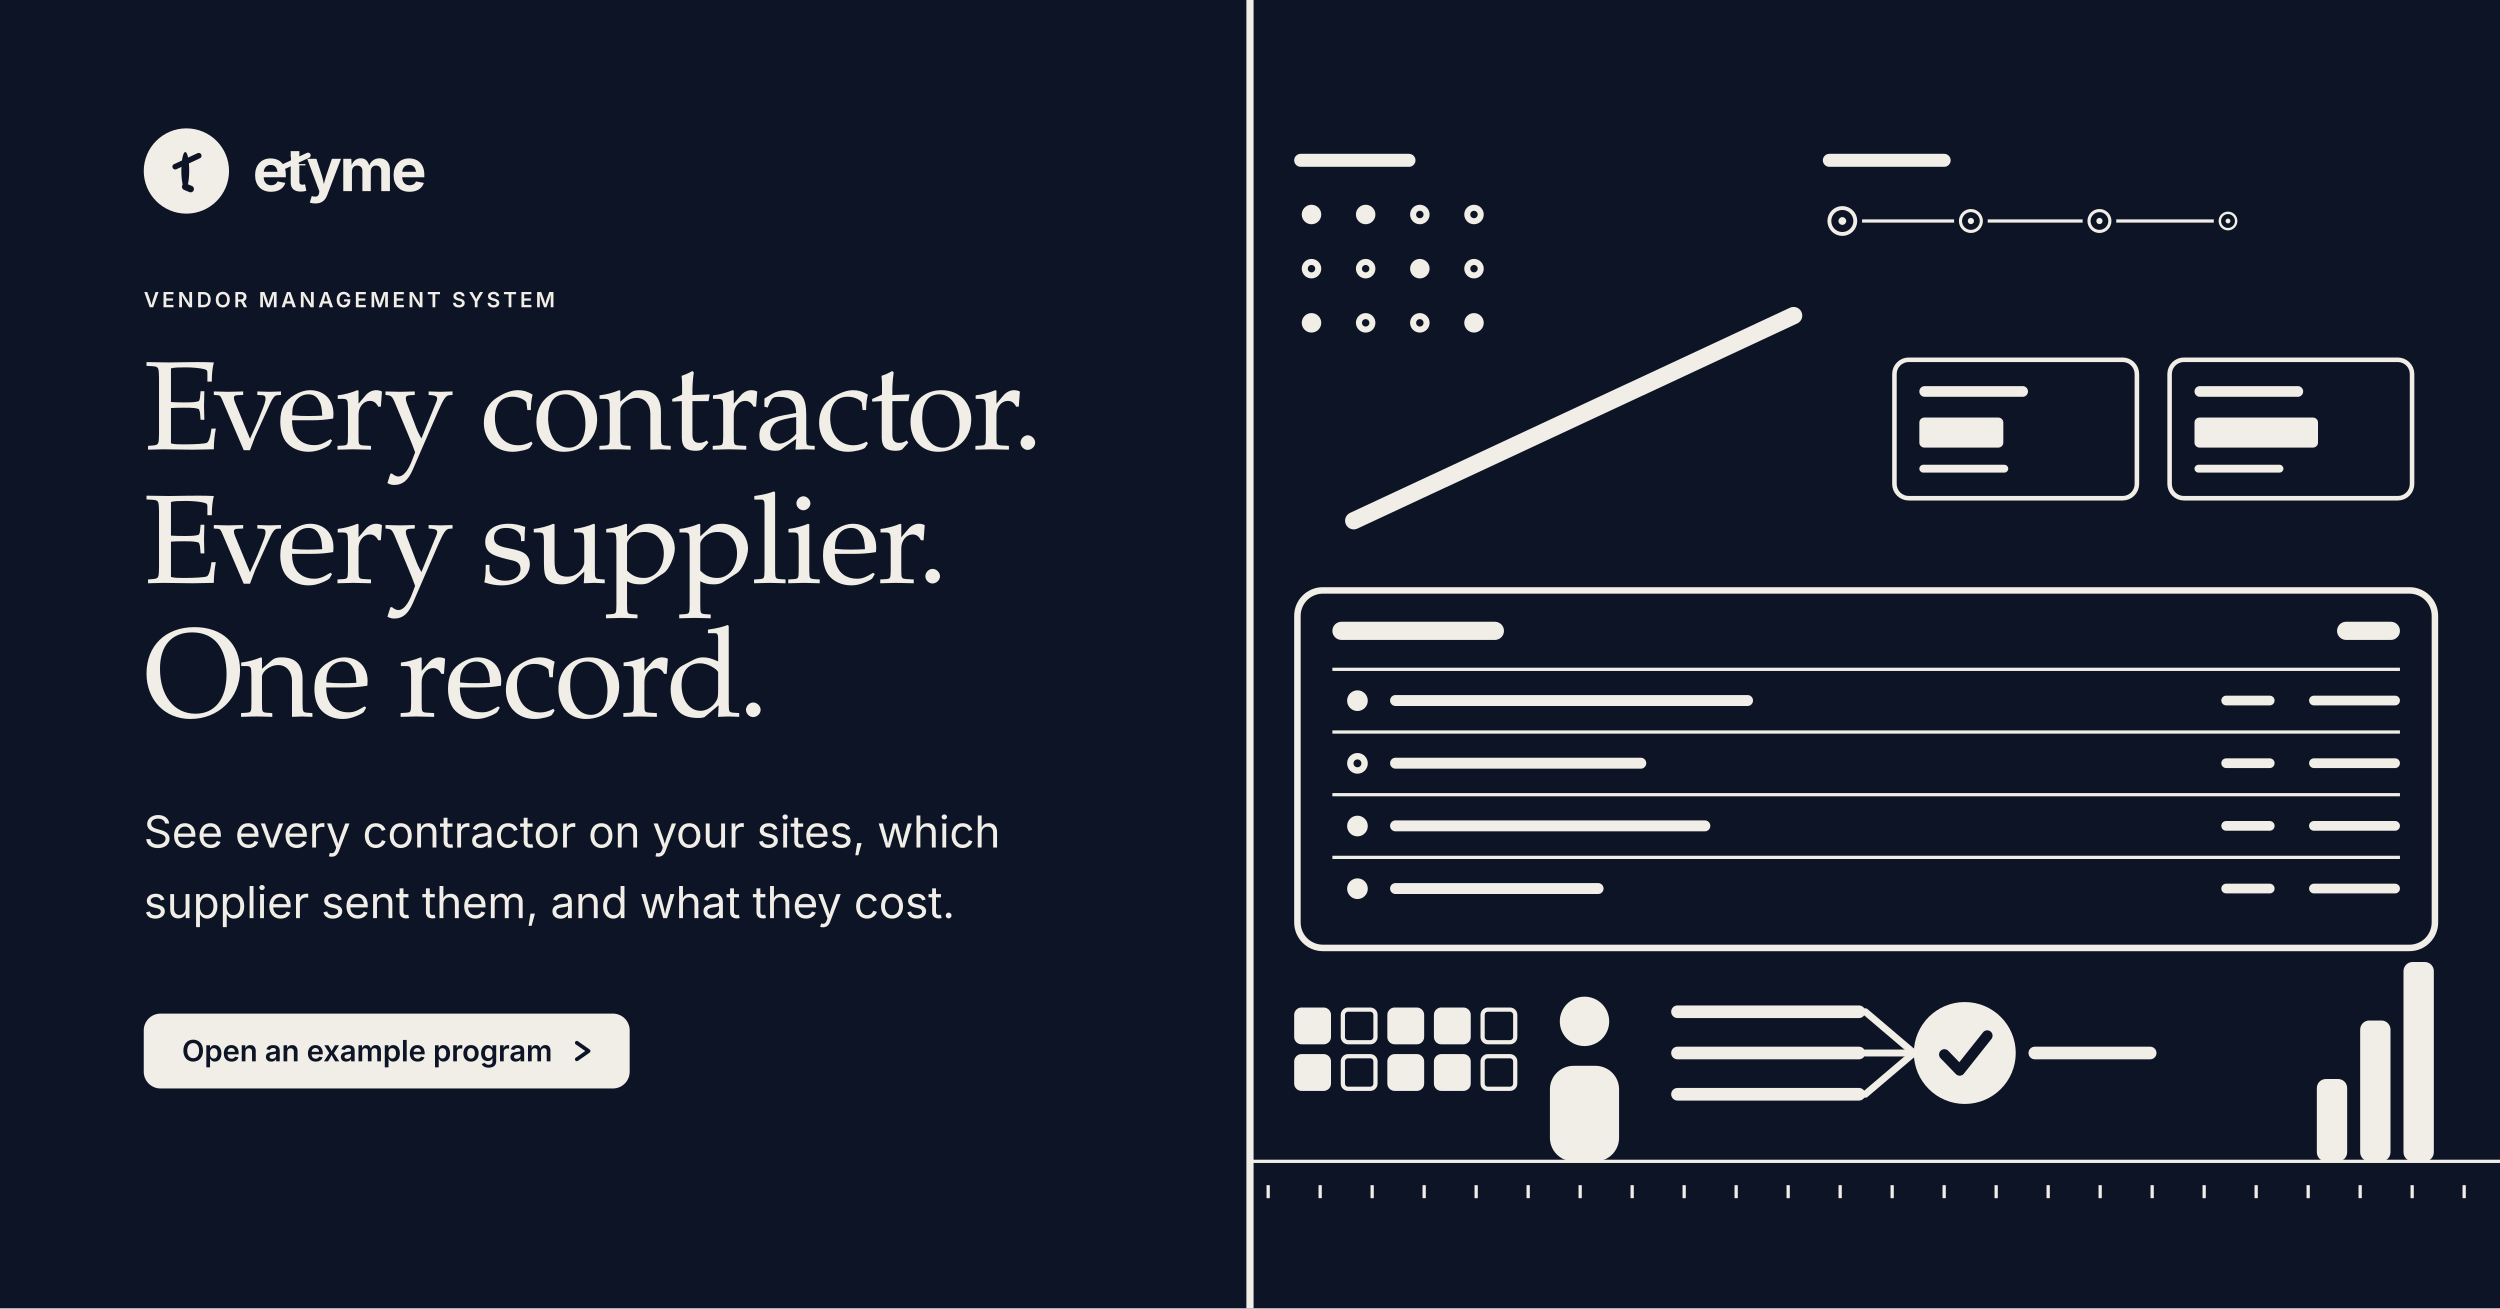
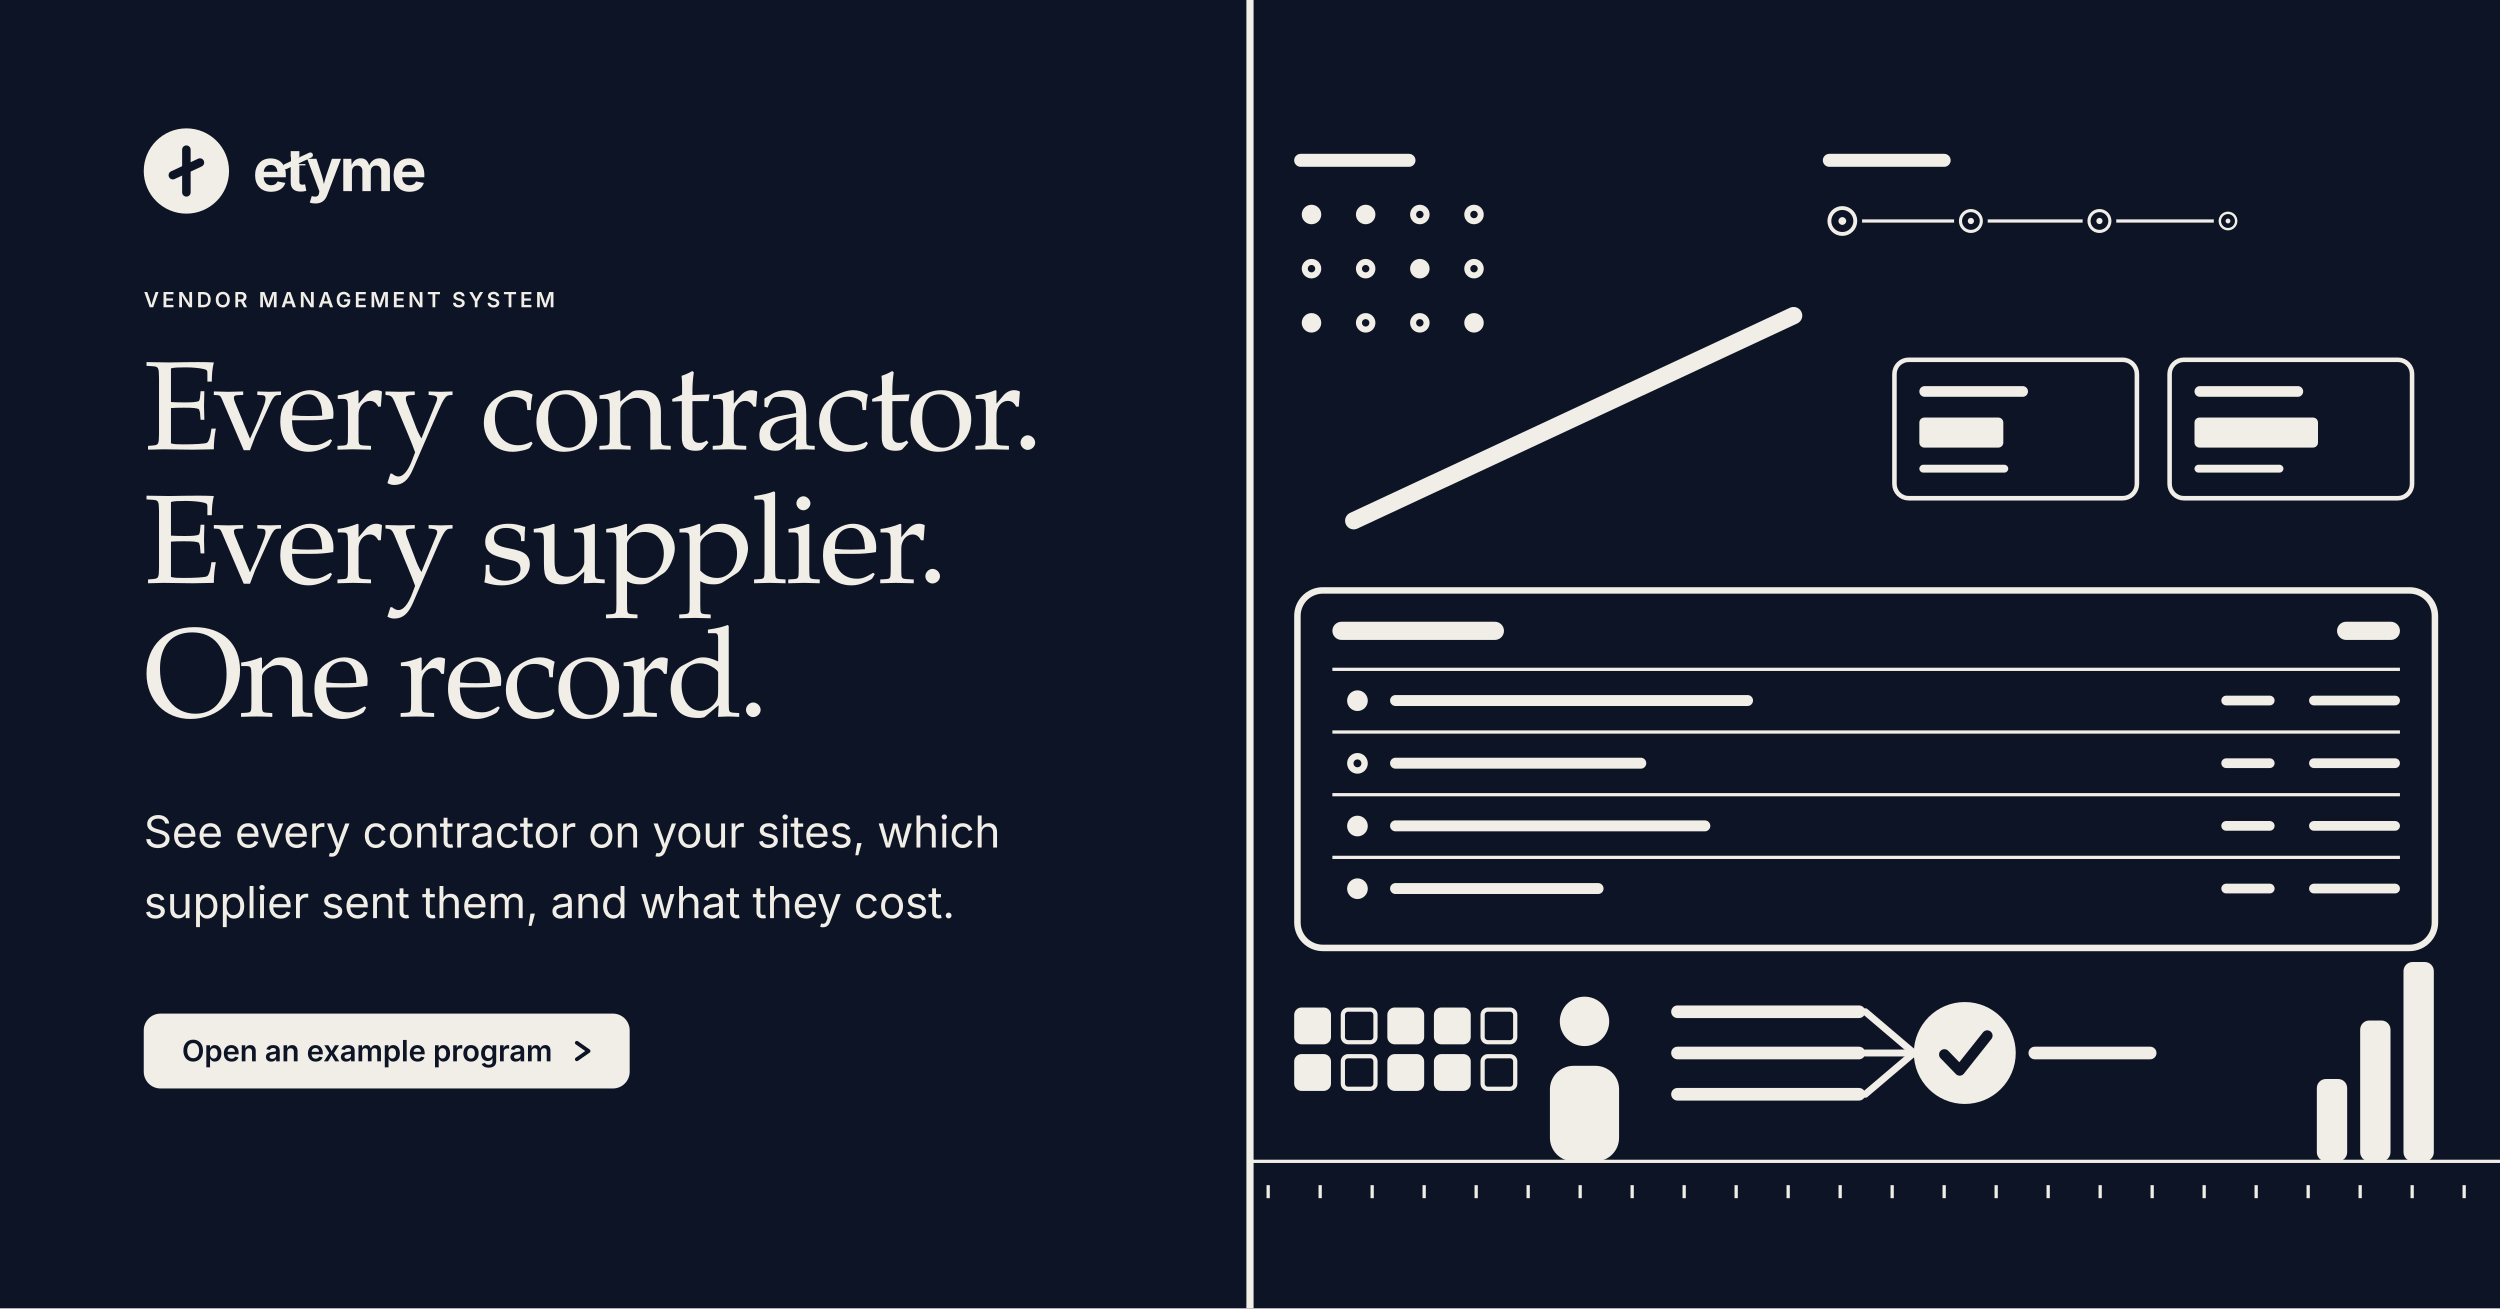
<svg xmlns="http://www.w3.org/2000/svg" width="1200" height="628" viewBox="0 0 1200 628" role="img" aria-label="Etyme — every contractor, every supplier, one record">
  <rect width="1200" height="628" fill="#0D1426" />
  <clipPath id="c24">
    <rect x="600" y="0" width="600" height="628" />
  </clipPath>
  <g clip-path="url(#c24)">
    <g transform="translate(583.76,0) scale(0.52)">
      <rect x="0" y="1070.5" width="1200" height="3" rx="0" fill="#F0EEE6" />
      <rect x="46.5" y="1094" width="3" height="12" rx="0" fill="#F0EEE6" />
      <rect x="94.5" y="1094" width="3" height="12" rx="0" fill="#F0EEE6" />
      <rect x="142.5" y="1094" width="3" height="12" rx="0" fill="#F0EEE6" />
      <rect x="190.5" y="1094" width="3" height="12" rx="0" fill="#F0EEE6" />
      <rect x="238.5" y="1094" width="3" height="12" rx="0" fill="#F0EEE6" />
      <rect x="286.5" y="1094" width="3" height="12" rx="0" fill="#F0EEE6" />
      <rect x="334.5" y="1094" width="3" height="12" rx="0" fill="#F0EEE6" />
      <rect x="382.5" y="1094" width="3" height="12" rx="0" fill="#F0EEE6" />
      <rect x="430.5" y="1094" width="3" height="12" rx="0" fill="#F0EEE6" />
      <rect x="478.5" y="1094" width="3" height="12" rx="0" fill="#F0EEE6" />
      <rect x="526.5" y="1094" width="3" height="12" rx="0" fill="#F0EEE6" />
      <rect x="574.5" y="1094" width="3" height="12" rx="0" fill="#F0EEE6" />
      <rect x="622.5" y="1094" width="3" height="12" rx="0" fill="#F0EEE6" />
      <rect x="670.5" y="1094" width="3" height="12" rx="0" fill="#F0EEE6" />
      <rect x="718.5" y="1094" width="3" height="12" rx="0" fill="#F0EEE6" />
      <rect x="766.5" y="1094" width="3" height="12" rx="0" fill="#F0EEE6" />
      <rect x="814.5" y="1094" width="3" height="12" rx="0" fill="#F0EEE6" />
      <rect x="862.5" y="1094" width="3" height="12" rx="0" fill="#F0EEE6" />
      <rect x="910.5" y="1094" width="3" height="12" rx="0" fill="#F0EEE6" />
      <rect x="958.5" y="1094" width="3" height="12" rx="0" fill="#F0EEE6" />
      <rect x="1006.5" y="1094" width="3" height="12" rx="0" fill="#F0EEE6" />
      <rect x="1054.5" y="1094" width="3" height="12" rx="0" fill="#F0EEE6" />
      <rect x="1102.5" y="1094" width="3" height="12" rx="0" fill="#F0EEE6" />
      <rect x="1150.5" y="1094" width="3" height="12" rx="0" fill="#F0EEE6" />
      <rect x="72" y="142" width="112" height="12" rx="6" fill="#F0EEE6" />
      <circle cx="88" cy="198" r="9" fill="#F0EEE6" />
      <circle cx="138" cy="198" r="9" fill="#F0EEE6" />
      <circle cx="188" cy="198" r="6.21" fill="none" stroke="#F0EEE6" stroke-width="5.58" />
      <circle cx="238" cy="198" r="6.21" fill="none" stroke="#F0EEE6" stroke-width="5.58" />
      <circle cx="88" cy="248" r="6.21" fill="none" stroke="#F0EEE6" stroke-width="5.58" />
      <circle cx="138" cy="248" r="6.21" fill="none" stroke="#F0EEE6" stroke-width="5.58" />
      <circle cx="188" cy="248" r="9" fill="#F0EEE6" />
      <circle cx="238" cy="248" r="6.21" fill="none" stroke="#F0EEE6" stroke-width="5.58" />
      <circle cx="88" cy="298" r="9" fill="#F0EEE6" />
      <circle cx="138" cy="298" r="6.21" fill="none" stroke="#F0EEE6" stroke-width="5.58" />
      <circle cx="188" cy="298" r="6.21" fill="none" stroke="#F0EEE6" stroke-width="5.58" />
      <circle cx="238" cy="298" r="9" fill="#F0EEE6" />
      <rect x="560" y="142" width="118" height="12" rx="6" fill="#F0EEE6" />
      <rect x="578" y="202.5" width="356" height="3" rx="0" fill="#F0EEE6" />
      <circle cx="578" cy="204" r="18.24" fill="#0D1426" />
      <circle cx="578" cy="204" r="11.97" fill="none" stroke="#F0EEE6" stroke-width="3.58" />
      <circle cx="578" cy="204" r="3.58" fill="#F0EEE6" />
      <circle cx="696.67" cy="204" r="15.55" fill="#0D1426" />
      <circle cx="696.67" cy="204" r="9.63" fill="none" stroke="#F0EEE6" stroke-width="2.88" />
      <circle cx="696.67" cy="204" r="2.88" fill="#F0EEE6" />
      <circle cx="815.33" cy="204" r="15.55" fill="#0D1426" />
      <circle cx="815.33" cy="204" r="9.63" fill="none" stroke="#F0EEE6" stroke-width="2.88" />
      <circle cx="815.33" cy="204" r="2.88" fill="#F0EEE6" />
      <circle cx="934" cy="204" r="13.16" fill="#0D1426" />
      <circle cx="934" cy="204" r="7.54" fill="none" stroke="#F0EEE6" stroke-width="2.25" />
      <circle cx="934" cy="204" r="2.25" fill="#F0EEE6" />
      <path d="M126.99,480.67L533.01,291.33" fill="none" stroke="#F0EEE6" stroke-width="16" stroke-linecap="round" stroke-linejoin="round" />
      <rect x="624" y="330" width="228" height="132" rx="15.26" fill="#0D1426" />
      <rect x="626.1" y="332.1" width="223.8" height="127.8" rx="13.16" fill="none" stroke="#F0EEE6" stroke-width="4.2" />
      <rect x="649.08" y="356.4" width="100.32" height="9.9" rx="4.95" fill="#F0EEE6" />
      <rect x="649.08" y="385.44" width="77.52" height="27.72" rx="4.62" fill="#F0EEE6" />
      <rect x="649.08" y="429" width="82.08" height="7.26" rx="3.63" fill="#F0EEE6" />
      <rect x="878" y="330" width="228" height="132" rx="15.26" fill="#0D1426" />
      <rect x="880.1" y="332.1" width="223.8" height="127.8" rx="13.16" fill="none" stroke="#F0EEE6" stroke-width="4.2" />
      <rect x="903.08" y="356.4" width="100.32" height="9.9" rx="4.95" fill="#F0EEE6" />
      <rect x="903.08" y="385.44" width="114" height="27.72" rx="4.62" fill="#F0EEE6" />
      <rect x="903.08" y="429" width="82.08" height="7.26" rx="3.63" fill="#F0EEE6" />
      <rect x="72" y="542" width="1056" height="336" rx="26.48" fill="#0D1426" />
      <rect x="75" y="545" width="1050" height="330" rx="23.48" fill="none" stroke="#F0EEE6" stroke-width="6" />
      <rect x="107.28" y="573.92" width="158.4" height="16.8" rx="8.4" fill="#F0EEE6" />
      <rect x="1034.64" y="573.92" width="58.08" height="16.8" rx="8.4" fill="#F0EEE6" />
      <rect x="107.28" y="616.35" width="985.44" height="3" rx="0" fill="#F0EEE6" />
      <circle cx="130.42" cy="646.78" r="9.55" fill="#F0EEE6" />
      <rect x="160.51" y="641.57" width="335.05" height="10.12" rx="5.06" fill="#F0EEE6" />
      <rect x="1008.83" y="642.15" width="83.89" height="8.97" rx="4.48" fill="#F0EEE6" />
      <rect x="927.83" y="642.15" width="49.18" height="8.97" rx="4.48" fill="#F0EEE6" />
      <rect x="107.28" y="674.21" width="985.44" height="3" rx="0" fill="#F0EEE6" />
      <circle cx="130.42" cy="704.63" r="6.59" fill="none" stroke="#F0EEE6" stroke-width="5.92" />
      <rect x="160.51" y="699.43" width="236.51" height="10.12" rx="5.06" fill="#F0EEE6" />
      <rect x="1008.83" y="700.01" width="83.89" height="8.97" rx="4.48" fill="#F0EEE6" />
      <rect x="927.83" y="700.01" width="49.18" height="8.97" rx="4.48" fill="#F0EEE6" />
      <rect x="107.28" y="732.06" width="985.44" height="3" rx="0" fill="#F0EEE6" />
      <circle cx="130.42" cy="762.49" r="9.55" fill="#F0EEE6" />
      <rect x="160.51" y="757.28" width="295.63" height="10.12" rx="5.06" fill="#F0EEE6" />
      <rect x="1008.83" y="757.86" width="83.89" height="8.97" rx="4.48" fill="#F0EEE6" />
      <rect x="927.83" y="757.86" width="49.18" height="8.97" rx="4.48" fill="#F0EEE6" />
      <rect x="107.28" y="789.92" width="985.44" height="3" rx="0" fill="#F0EEE6" />
      <circle cx="130.42" cy="820.34" r="9.55" fill="#F0EEE6" />
      <rect x="160.51" y="815.14" width="197.09" height="10.12" rx="5.06" fill="#F0EEE6" />
      <rect x="1008.83" y="815.72" width="83.89" height="8.97" rx="4.48" fill="#F0EEE6" />
      <rect x="927.83" y="815.72" width="49.18" height="8.97" rx="4.48" fill="#F0EEE6" />
      <rect x="72" y="930" width="34" height="34" rx="6.8" fill="#F0EEE6" />
      <rect x="116.95" y="931.95" width="30.1" height="30.1" rx="4.85" fill="none" stroke="#F0EEE6" stroke-width="3.9" />
      <rect x="158" y="930" width="34" height="34" rx="6.8" fill="#F0EEE6" />
      <rect x="201" y="930" width="34" height="34" rx="6.8" fill="#F0EEE6" />
      <rect x="245.95" y="931.95" width="30.1" height="30.1" rx="4.85" fill="none" stroke="#F0EEE6" stroke-width="3.9" />
      <rect x="72" y="973" width="34" height="34" rx="6.8" fill="#F0EEE6" />
      <rect x="116.95" y="974.95" width="30.1" height="30.1" rx="4.85" fill="none" stroke="#F0EEE6" stroke-width="3.9" />
      <rect x="158" y="973" width="34" height="34" rx="6.8" fill="#F0EEE6" />
      <rect x="201" y="973" width="34" height="34" rx="6.8" fill="#F0EEE6" />
      <rect x="245.95" y="974.95" width="30.1" height="30.1" rx="4.85" fill="none" stroke="#F0EEE6" stroke-width="3.9" />
      <rect x="420" y="928.1" width="179.2" height="11.65" rx="5.82" fill="#F0EEE6" />
      <rect x="420" y="966.18" width="179.2" height="11.65" rx="5.82" fill="#F0EEE6" />
      <rect x="420" y="1004.26" width="179.2" height="11.65" rx="5.82" fill="#F0EEE6" />
      <path d="M599.2,933.92L644,972" fill="none" stroke="#F0EEE6" stroke-width="6.41" stroke-linecap="round" stroke-linejoin="round" />
      <path d="M599.2,972L644,972" fill="none" stroke="#F0EEE6" stroke-width="6.41" stroke-linecap="round" stroke-linejoin="round" />
      <path d="M599.2,1010.08L644,972" fill="none" stroke="#F0EEE6" stroke-width="6.41" stroke-linecap="round" stroke-linejoin="round" />
      <circle cx="691.04" cy="972" r="47.04" fill="#F0EEE6" />
      <path d="M672.22,973.41L686.34,987.99L711.74,956.01" fill="none" stroke="#0D1426" stroke-width="9.88" stroke-linecap="round" stroke-linejoin="round" />
      <rect x="749.84" y="966.18" width="118.16" height="11.65" rx="5.82" fill="#F0EEE6" />
      <rect x="1016" y="996" width="28" height="76" rx="8.4" fill="#F0EEE6" />
      <rect x="1056" y="942" width="28" height="130" rx="8.4" fill="#F0EEE6" />
      <rect x="1096" y="888" width="28" height="184" rx="8.4" fill="#F0EEE6" />
      <circle cx="340" cy="942.8" r="22.8" fill="#F0EEE6" />
      <rect x="308.08" y="983.84" width="63.84" height="88.16" rx="21.71" fill="#F0EEE6" />
    </g>
  </g>
  <rect x="598.27" y="0" width="3.45" height="628" rx="0" fill="#F0EEE6" />
  <circle cx="89.47" cy="82.08" r="20.47" fill="#F0EEE6" />
-   <rect x="87.04" y="72.97" width="3.78" height="17.84" rx="8.92" fill="#0D1426" />
-   <path d="M88.93,89.65L91.5,90.73" fill="none" stroke="#0D1426" stroke-width="3.19" stroke-linecap="round" stroke-linejoin="round" />
-   <path d="M84.11,80L95.38,74.75" fill="none" stroke="#0D1426" stroke-width="2.7" stroke-linecap="round" stroke-linejoin="round" />
+   <rect x="87.42" y="69.8" width="4.09" height="24.57" rx="2.05" fill="#0D1426" />
+   <rect x="80.26" y="79.01" width="18.42" height="4.09" rx="2.05" fill="#0D1426" transform="rotate(-25 89.47 81.06)" />
  <text x="121.32" y="91.75" font-family="Inter,system-ui,-apple-system,'Helvetica Neue',Arial,sans-serif" font-size="28.43" font-weight="700" letter-spacing="-1.14" fill="#F0EEE6" text-anchor="start">etyme</text>
  <rect x="137.11" y="75.4" width="2.56" height="3.36" rx="0" fill="#0D1426" />
  <rect x="143.4" y="75.4" width="3.98" height="3.36" rx="0" fill="#0D1426" />
-   <path d="M136.51,79.83L147.85,74.55" fill="none" stroke="#F0EEE6" stroke-width="2.56" stroke-linecap="round" stroke-linejoin="round" />
+   <path d="M137.1,79.95L148.96,74.43" fill="none" stroke="#F0EEE6" stroke-width="2.5" stroke-linecap="round" stroke-linejoin="round" />
  <text x="69" y="147.49" font-family="Inter,system-ui,-apple-system,'Helvetica Neue',Arial,sans-serif" font-size="10.1" font-weight="600" letter-spacing="1.41" fill="#F0EEE6" text-anchor="start">VENDOR MANAGEMENT SYSTEM</text>
  <text x="69" y="215.66" font-family="'Iowan Old Style','Palatino Linotype',Palatino,Georgia,Gelasio,serif" font-size="60.5" font-weight="400" letter-spacing="-1.21" fill="#F0EEE6" text-anchor="start">Every contractor.</text>
  <text x="69" y="279.78" font-family="'Iowan Old Style','Palatino Linotype',Palatino,Georgia,Gelasio,serif" font-size="60.5" font-weight="400" letter-spacing="-1.21" fill="#F0EEE6" text-anchor="start">Every supplier.</text>
  <text x="69" y="343.91" font-family="'Iowan Old Style','Palatino Linotype',Palatino,Georgia,Gelasio,serif" font-size="60.5" font-weight="400" letter-spacing="-1.21" fill="#F0EEE6" text-anchor="start">One record.</text>
  <text x="69" y="406.82" font-family="Inter,system-ui,-apple-system,'Helvetica Neue',Arial,sans-serif" font-size="21.17" font-weight="400" letter-spacing="-0.11" fill="#F0EEE6" text-anchor="start">See every contractor on your sites, which</text>
  <text x="69" y="440.7" font-family="Inter,system-ui,-apple-system,'Helvetica Neue',Arial,sans-serif" font-size="21.17" font-weight="400" letter-spacing="-0.11" fill="#F0EEE6" text-anchor="start">supplier sent them, and what they cost.</text>
  <rect x="69" y="486.53" width="233.25" height="35.94" rx="8.05" fill="#F0EEE6" />
  <text x="87.32" y="509.43" font-family="Inter,system-ui,-apple-system,'Helvetica Neue',Arial,sans-serif" font-size="14.1" font-weight="600" letter-spacing="-0.07" fill="#0D1426" text-anchor="start">Open an example program</text>
  <path d="M276.88,500.55L282.51,504.5L276.88,508.45" fill="none" stroke="#0D1426" stroke-width="1.83" stroke-linecap="round" stroke-linejoin="round" />
</svg>
